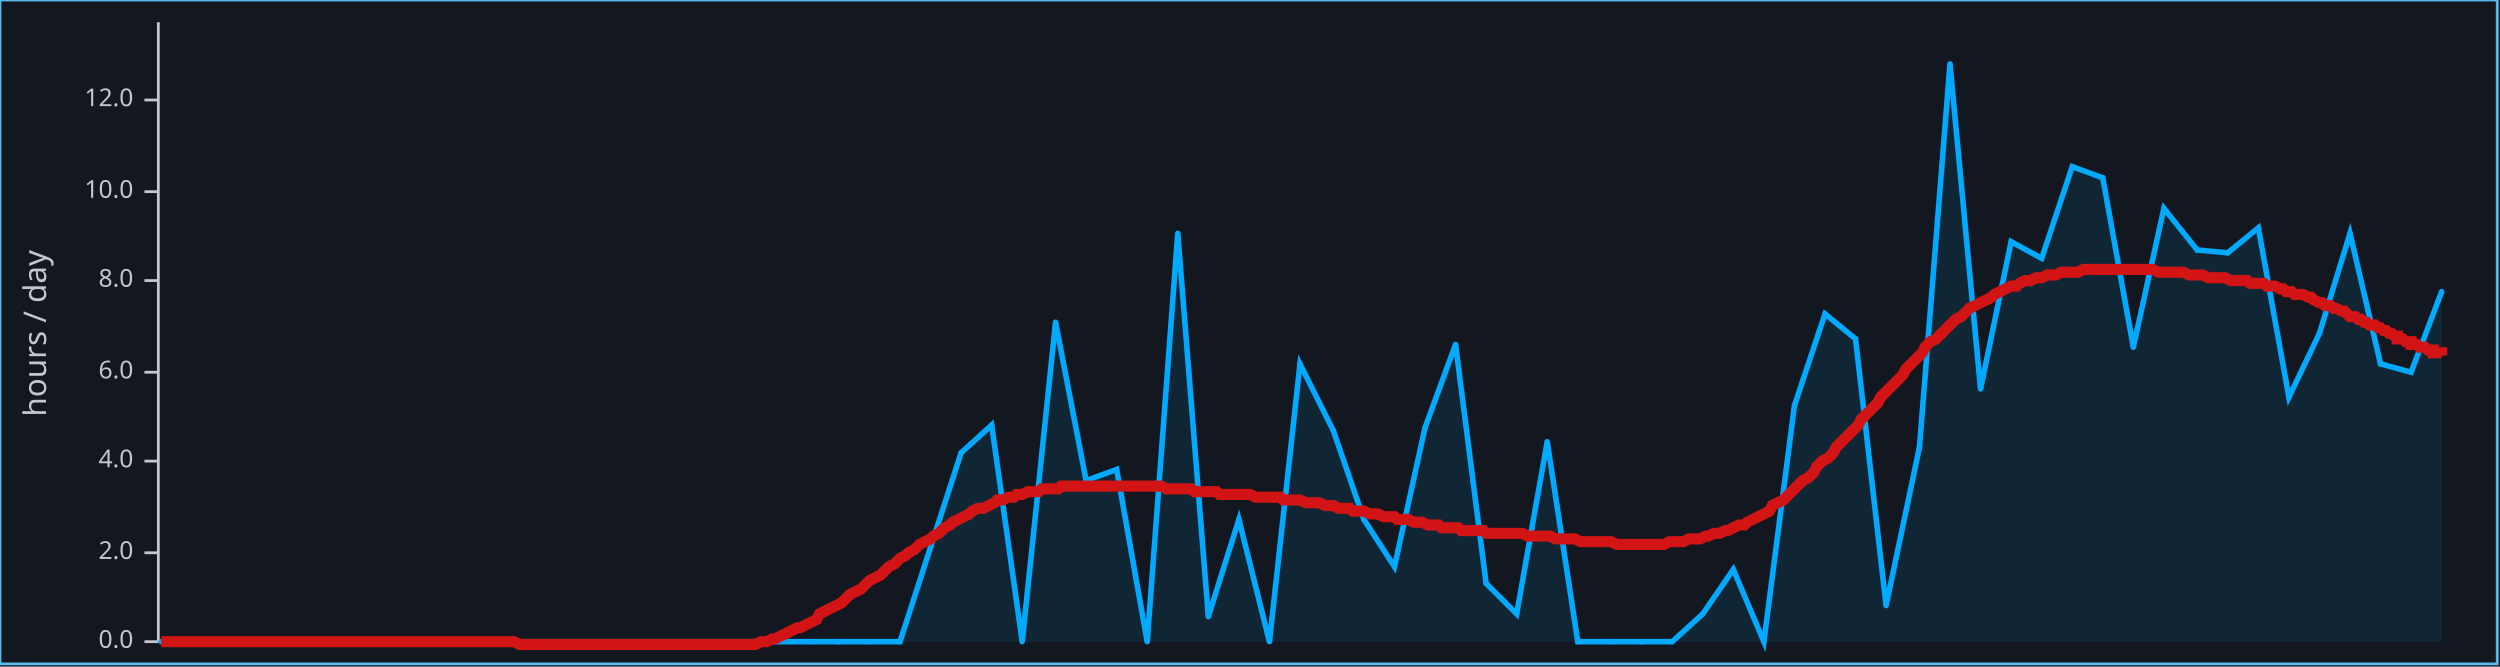
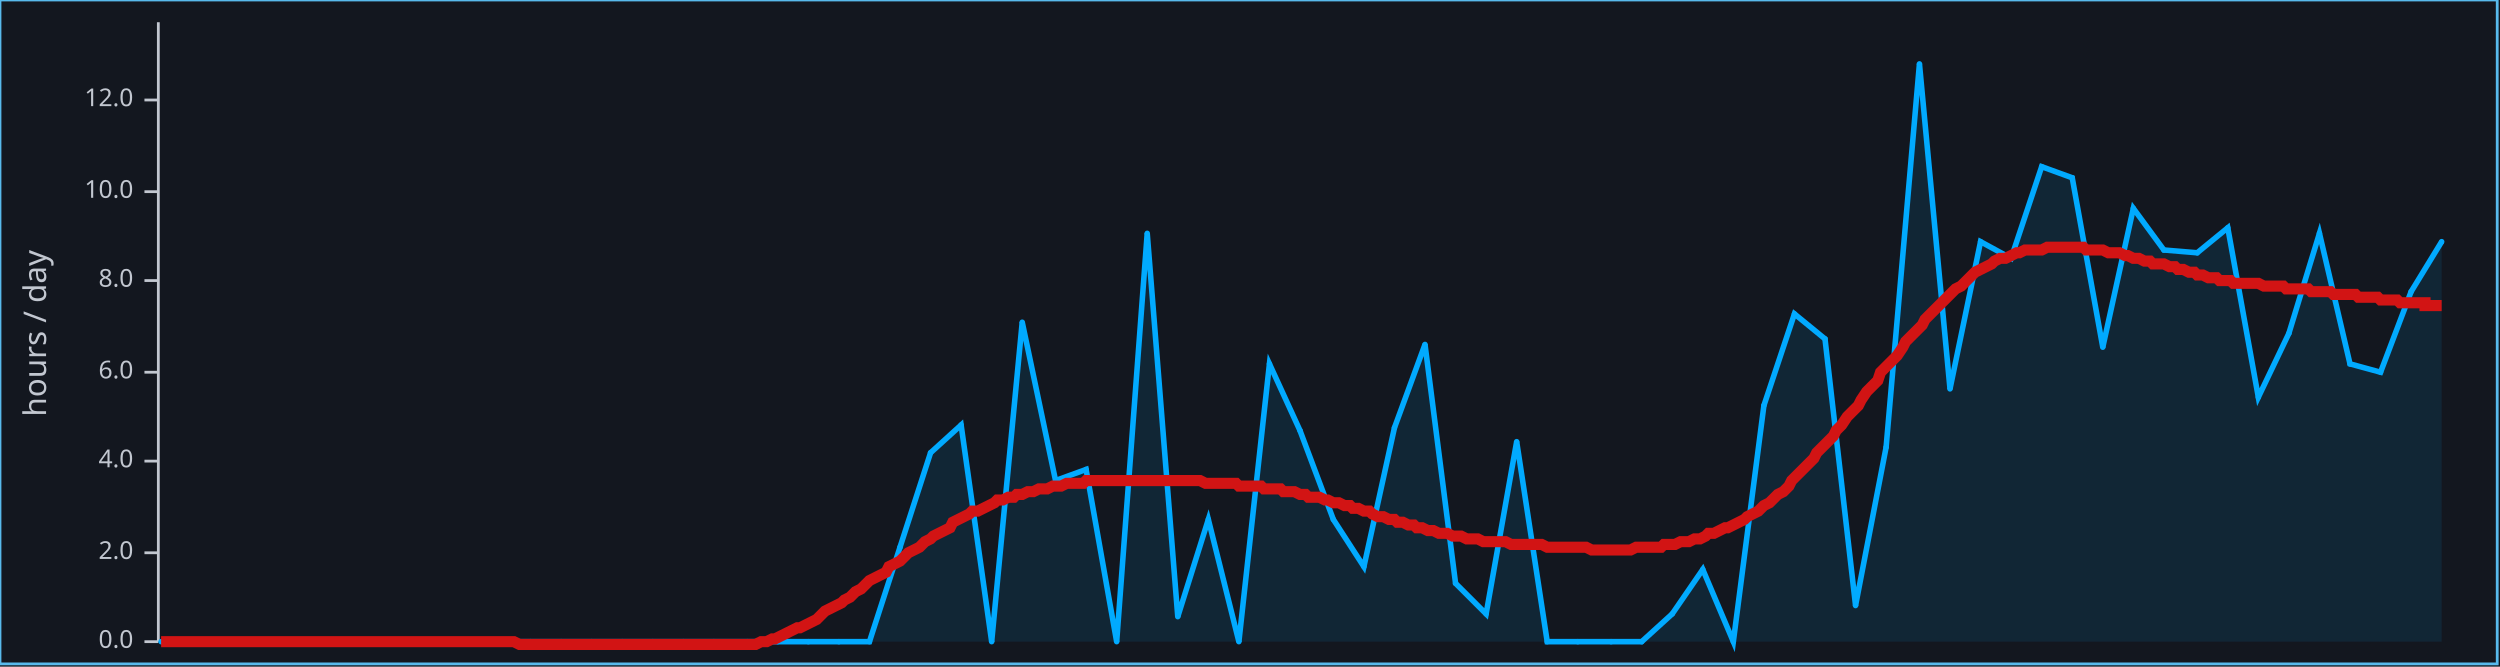
<svg xmlns="http://www.w3.org/2000/svg" width="900" height="240" viewBox="0 0 900 240">
  <rect x="0" y="0" width="900" height="240" opacity="1" fill="#13171F" stroke="none" />
  <rect x="0" y="0" width="899" height="239" opacity="1" fill="none" stroke="#58BAEC" />
  <text x="8" y="120" dy="0.76em" text-anchor="middle" font-family="sans-serif" font-size="11.29" opacity="1" fill="#C2C7D0" transform="rotate(270, 8, 120)">
hours / day
</text>
  <polyline fill="none" opacity="1" stroke="#C2C7D0" stroke-width="1" points="57,8 57,231 " />
  <text x="48" y="231" dy="0.5ex" text-anchor="end" font-family="sans-serif" font-size="8.871" opacity="1" fill="#C2C7D0">
0.0
</text>
  <polyline fill="none" opacity="1" stroke="#C2C7D0" stroke-width="1" points="52,231 57,231 " />
  <text x="48" y="199" dy="0.5ex" text-anchor="end" font-family="sans-serif" font-size="8.871" opacity="1" fill="#C2C7D0">
2.0
</text>
  <polyline fill="none" opacity="1" stroke="#C2C7D0" stroke-width="1" points="52,199 57,199 " />
  <text x="48" y="166" dy="0.5ex" text-anchor="end" font-family="sans-serif" font-size="8.871" opacity="1" fill="#C2C7D0">
4.0
</text>
  <polyline fill="none" opacity="1" stroke="#C2C7D0" stroke-width="1" points="52,166 57,166 " />
  <text x="48" y="134" dy="0.5ex" text-anchor="end" font-family="sans-serif" font-size="8.871" opacity="1" fill="#C2C7D0">
6.0
</text>
  <polyline fill="none" opacity="1" stroke="#C2C7D0" stroke-width="1" points="52,134 57,134 " />
  <text x="48" y="101" dy="0.5ex" text-anchor="end" font-family="sans-serif" font-size="8.871" opacity="1" fill="#C2C7D0">
8.0
</text>
  <polyline fill="none" opacity="1" stroke="#C2C7D0" stroke-width="1" points="52,101 57,101 " />
  <text x="48" y="69" dy="0.5ex" text-anchor="end" font-family="sans-serif" font-size="8.871" opacity="1" fill="#C2C7D0">
10.0
</text>
  <polyline fill="none" opacity="1" stroke="#C2C7D0" stroke-width="1" points="52,69 57,69 " />
  <text x="48" y="36" dy="0.5ex" text-anchor="end" font-family="sans-serif" font-size="8.871" opacity="1" fill="#C2C7D0">
12.0
</text>
  <polyline fill="none" opacity="1" stroke="#C2C7D0" stroke-width="1" points="52,36 57,36 " />
-   <polygon opacity="0.1" fill="#01AAFF" points="58,231 69,231 80,231 91,231 102,231 113,231 124,231 135,231 146,231 157,231 169,231 180,231 191,231 202,231 213,231 224,231 235,231 246,231 257,231 269,231 280,231 291,231 302,231 313,231 324,231 335,197 346,163 357,153 368,231 380,116 391,173 402,169 413,231 424,84 435,222 446,187 457,231 468,131 480,155 491,187 502,204 513,154 524,124 535,210 546,221 557,159 568,231 580,231 591,231 602,231 613,221 624,205 635,231 646,146 657,113 668,122 679,218 691,161 702,23 713,140 724,87 735,93 746,60 757,64 768,125 779,75 791,90 802,91 813,82 824,143 835,120 846,84 857,131 868,134 879,105 879,231 58,231 " />
-   <polyline fill="none" opacity="1" stroke="#01AAFF" stroke-width="2" points="58,231 69,231 80,231 91,231 102,231 113,231 124,231 135,231 146,231 157,231 169,231 180,231 191,231 202,231 213,231 224,231 235,231 246,231 257,231 269,231 280,231 291,231 302,231 313,231 324,231 335,197 346,163 357,153 368,231 380,116 391,173 402,169 413,231 424,84 435,222 446,187 457,231 468,131 480,155 491,187 502,204 513,154 524,124 535,210 546,221 557,159 568,231 580,231 591,231 602,231 613,221 624,205 635,231 646,146 657,113 668,122 679,218 691,161 702,23 713,140 724,87 735,93 746,60 757,64 768,125 779,75 791,90 802,91 813,82 824,143 835,120 846,84 857,131 868,134 879,105 " />
+   <polygon opacity="0.1" fill="#01AAFF" points="58,231 69,231 80,231 91,231 102,231 113,231 124,231 135,231 146,231 157,231 169,231 180,231 191,231 202,231 213,231 224,231 235,231 246,231 257,231 269,231 280,231 291,231 302,231 313,231 324,197 335,163 346,153 357,231 368,116 380,173 391,169 402,231 413,84 424,222 435,187 446,231 457,131 468,155 480,187 491,204 502,154 513,124 524,210 535,221 546,159 557,231 568,231 580,231 591,231 602,221 613,205 624,231 635,146 646,113 657,122 668,218 679,161 691,23 702,140 713,87 724,93 735,60 746,64 757,125 768,75 779,90 791,91 802,82 813,143 824,120 835,84 846,131 857,134 868,105 879,87 879,231 58,231 " />
+   <polyline fill="none" opacity="1" stroke="#01AAFF" stroke-width="2" points="58,231 69,231 80,231 91,231 102,231 113,231 124,231 135,231 146,231 157,231 169,231 180,231 191,231 202,231 213,231 224,231 235,231 246,231 257,231 269,231 280,231 291,231 302,231 313,231 324,197 335,163 346,153 357,231 368,116 380,173 391,169 402,231 413,84 424,222 435,187 446,231 457,131 468,155 480,187 491,204 502,154 513,124 524,210 535,221 546,159 557,231 568,231 580,231 591,231 602,221 613,205 624,231 635,146 646,113 657,122 668,218 679,161 691,23 702,140 713,87 724,93 735,60 746,64 757,125 768,75 779,90 791,91 802,82 813,143 824,120 835,84 846,131 857,134 868,105 879,87 " />
  <circle cx="58" cy="231" r="1" opacity="1" fill="#01AAFF" stroke="none" stroke-width="1" />
  <circle cx="69" cy="231" r="1" opacity="1" fill="#01AAFF" stroke="none" stroke-width="1" />
  <circle cx="80" cy="231" r="1" opacity="1" fill="#01AAFF" stroke="none" stroke-width="1" />
  <circle cx="91" cy="231" r="1" opacity="1" fill="#01AAFF" stroke="none" stroke-width="1" />
  <circle cx="102" cy="231" r="1" opacity="1" fill="#01AAFF" stroke="none" stroke-width="1" />
  <circle cx="113" cy="231" r="1" opacity="1" fill="#01AAFF" stroke="none" stroke-width="1" />
  <circle cx="124" cy="231" r="1" opacity="1" fill="#01AAFF" stroke="none" stroke-width="1" />
  <circle cx="135" cy="231" r="1" opacity="1" fill="#01AAFF" stroke="none" stroke-width="1" />
  <circle cx="146" cy="231" r="1" opacity="1" fill="#01AAFF" stroke="none" stroke-width="1" />
  <circle cx="157" cy="231" r="1" opacity="1" fill="#01AAFF" stroke="none" stroke-width="1" />
  <circle cx="169" cy="231" r="1" opacity="1" fill="#01AAFF" stroke="none" stroke-width="1" />
  <circle cx="180" cy="231" r="1" opacity="1" fill="#01AAFF" stroke="none" stroke-width="1" />
  <circle cx="191" cy="231" r="1" opacity="1" fill="#01AAFF" stroke="none" stroke-width="1" />
  <circle cx="202" cy="231" r="1" opacity="1" fill="#01AAFF" stroke="none" stroke-width="1" />
  <circle cx="213" cy="231" r="1" opacity="1" fill="#01AAFF" stroke="none" stroke-width="1" />
  <circle cx="224" cy="231" r="1" opacity="1" fill="#01AAFF" stroke="none" stroke-width="1" />
  <circle cx="235" cy="231" r="1" opacity="1" fill="#01AAFF" stroke="none" stroke-width="1" />
  <circle cx="246" cy="231" r="1" opacity="1" fill="#01AAFF" stroke="none" stroke-width="1" />
  <circle cx="257" cy="231" r="1" opacity="1" fill="#01AAFF" stroke="none" stroke-width="1" />
  <circle cx="269" cy="231" r="1" opacity="1" fill="#01AAFF" stroke="none" stroke-width="1" />
  <circle cx="280" cy="231" r="1" opacity="1" fill="#01AAFF" stroke="none" stroke-width="1" />
  <circle cx="291" cy="231" r="1" opacity="1" fill="#01AAFF" stroke="none" stroke-width="1" />
  <circle cx="302" cy="231" r="1" opacity="1" fill="#01AAFF" stroke="none" stroke-width="1" />
  <circle cx="313" cy="231" r="1" opacity="1" fill="#01AAFF" stroke="none" stroke-width="1" />
-   <circle cx="324" cy="231" r="1" opacity="1" fill="#01AAFF" stroke="none" stroke-width="1" />
-   <circle cx="335" cy="197" r="1" opacity="1" fill="#01AAFF" stroke="none" stroke-width="1" />
-   <circle cx="346" cy="163" r="1" opacity="1" fill="#01AAFF" stroke="none" stroke-width="1" />
-   <circle cx="357" cy="153" r="1" opacity="1" fill="#01AAFF" stroke="none" stroke-width="1" />
-   <circle cx="368" cy="231" r="1" opacity="1" fill="#01AAFF" stroke="none" stroke-width="1" />
-   <circle cx="380" cy="116" r="1" opacity="1" fill="#01AAFF" stroke="none" stroke-width="1" />
-   <circle cx="391" cy="173" r="1" opacity="1" fill="#01AAFF" stroke="none" stroke-width="1" />
-   <circle cx="402" cy="169" r="1" opacity="1" fill="#01AAFF" stroke="none" stroke-width="1" />
-   <circle cx="413" cy="231" r="1" opacity="1" fill="#01AAFF" stroke="none" stroke-width="1" />
-   <circle cx="424" cy="84" r="1" opacity="1" fill="#01AAFF" stroke="none" stroke-width="1" />
-   <circle cx="435" cy="222" r="1" opacity="1" fill="#01AAFF" stroke="none" stroke-width="1" />
-   <circle cx="446" cy="187" r="1" opacity="1" fill="#01AAFF" stroke="none" stroke-width="1" />
-   <circle cx="457" cy="231" r="1" opacity="1" fill="#01AAFF" stroke="none" stroke-width="1" />
-   <circle cx="468" cy="131" r="1" opacity="1" fill="#01AAFF" stroke="none" stroke-width="1" />
-   <circle cx="480" cy="155" r="1" opacity="1" fill="#01AAFF" stroke="none" stroke-width="1" />
-   <circle cx="491" cy="187" r="1" opacity="1" fill="#01AAFF" stroke="none" stroke-width="1" />
-   <circle cx="502" cy="204" r="1" opacity="1" fill="#01AAFF" stroke="none" stroke-width="1" />
-   <circle cx="513" cy="154" r="1" opacity="1" fill="#01AAFF" stroke="none" stroke-width="1" />
-   <circle cx="524" cy="124" r="1" opacity="1" fill="#01AAFF" stroke="none" stroke-width="1" />
-   <circle cx="535" cy="210" r="1" opacity="1" fill="#01AAFF" stroke="none" stroke-width="1" />
-   <circle cx="546" cy="221" r="1" opacity="1" fill="#01AAFF" stroke="none" stroke-width="1" />
-   <circle cx="557" cy="159" r="1" opacity="1" fill="#01AAFF" stroke="none" stroke-width="1" />
+   <circle cx="324" cy="197" r="1" opacity="1" fill="#01AAFF" stroke="none" stroke-width="1" />
+   <circle cx="335" cy="163" r="1" opacity="1" fill="#01AAFF" stroke="none" stroke-width="1" />
+   <circle cx="346" cy="153" r="1" opacity="1" fill="#01AAFF" stroke="none" stroke-width="1" />
+   <circle cx="357" cy="231" r="1" opacity="1" fill="#01AAFF" stroke="none" stroke-width="1" />
+   <circle cx="368" cy="116" r="1" opacity="1" fill="#01AAFF" stroke="none" stroke-width="1" />
+   <circle cx="380" cy="173" r="1" opacity="1" fill="#01AAFF" stroke="none" stroke-width="1" />
+   <circle cx="391" cy="169" r="1" opacity="1" fill="#01AAFF" stroke="none" stroke-width="1" />
+   <circle cx="402" cy="231" r="1" opacity="1" fill="#01AAFF" stroke="none" stroke-width="1" />
+   <circle cx="413" cy="84" r="1" opacity="1" fill="#01AAFF" stroke="none" stroke-width="1" />
+   <circle cx="424" cy="222" r="1" opacity="1" fill="#01AAFF" stroke="none" stroke-width="1" />
+   <circle cx="435" cy="187" r="1" opacity="1" fill="#01AAFF" stroke="none" stroke-width="1" />
+   <circle cx="446" cy="231" r="1" opacity="1" fill="#01AAFF" stroke="none" stroke-width="1" />
+   <circle cx="457" cy="131" r="1" opacity="1" fill="#01AAFF" stroke="none" stroke-width="1" />
+   <circle cx="468" cy="155" r="1" opacity="1" fill="#01AAFF" stroke="none" stroke-width="1" />
+   <circle cx="480" cy="187" r="1" opacity="1" fill="#01AAFF" stroke="none" stroke-width="1" />
+   <circle cx="491" cy="204" r="1" opacity="1" fill="#01AAFF" stroke="none" stroke-width="1" />
+   <circle cx="502" cy="154" r="1" opacity="1" fill="#01AAFF" stroke="none" stroke-width="1" />
+   <circle cx="513" cy="124" r="1" opacity="1" fill="#01AAFF" stroke="none" stroke-width="1" />
+   <circle cx="524" cy="210" r="1" opacity="1" fill="#01AAFF" stroke="none" stroke-width="1" />
+   <circle cx="535" cy="221" r="1" opacity="1" fill="#01AAFF" stroke="none" stroke-width="1" />
+   <circle cx="546" cy="159" r="1" opacity="1" fill="#01AAFF" stroke="none" stroke-width="1" />
+   <circle cx="557" cy="231" r="1" opacity="1" fill="#01AAFF" stroke="none" stroke-width="1" />
  <circle cx="568" cy="231" r="1" opacity="1" fill="#01AAFF" stroke="none" stroke-width="1" />
  <circle cx="580" cy="231" r="1" opacity="1" fill="#01AAFF" stroke="none" stroke-width="1" />
  <circle cx="591" cy="231" r="1" opacity="1" fill="#01AAFF" stroke="none" stroke-width="1" />
-   <circle cx="602" cy="231" r="1" opacity="1" fill="#01AAFF" stroke="none" stroke-width="1" />
-   <circle cx="613" cy="221" r="1" opacity="1" fill="#01AAFF" stroke="none" stroke-width="1" />
-   <circle cx="624" cy="205" r="1" opacity="1" fill="#01AAFF" stroke="none" stroke-width="1" />
-   <circle cx="635" cy="231" r="1" opacity="1" fill="#01AAFF" stroke="none" stroke-width="1" />
-   <circle cx="646" cy="146" r="1" opacity="1" fill="#01AAFF" stroke="none" stroke-width="1" />
-   <circle cx="657" cy="113" r="1" opacity="1" fill="#01AAFF" stroke="none" stroke-width="1" />
-   <circle cx="668" cy="122" r="1" opacity="1" fill="#01AAFF" stroke="none" stroke-width="1" />
-   <circle cx="679" cy="218" r="1" opacity="1" fill="#01AAFF" stroke="none" stroke-width="1" />
-   <circle cx="691" cy="161" r="1" opacity="1" fill="#01AAFF" stroke="none" stroke-width="1" />
-   <circle cx="702" cy="23" r="1" opacity="1" fill="#01AAFF" stroke="none" stroke-width="1" />
-   <circle cx="713" cy="140" r="1" opacity="1" fill="#01AAFF" stroke="none" stroke-width="1" />
-   <circle cx="724" cy="87" r="1" opacity="1" fill="#01AAFF" stroke="none" stroke-width="1" />
-   <circle cx="735" cy="93" r="1" opacity="1" fill="#01AAFF" stroke="none" stroke-width="1" />
-   <circle cx="746" cy="60" r="1" opacity="1" fill="#01AAFF" stroke="none" stroke-width="1" />
-   <circle cx="757" cy="64" r="1" opacity="1" fill="#01AAFF" stroke="none" stroke-width="1" />
-   <circle cx="768" cy="125" r="1" opacity="1" fill="#01AAFF" stroke="none" stroke-width="1" />
-   <circle cx="779" cy="75" r="1" opacity="1" fill="#01AAFF" stroke="none" stroke-width="1" />
-   <circle cx="791" cy="90" r="1" opacity="1" fill="#01AAFF" stroke="none" stroke-width="1" />
-   <circle cx="802" cy="91" r="1" opacity="1" fill="#01AAFF" stroke="none" stroke-width="1" />
-   <circle cx="813" cy="82" r="1" opacity="1" fill="#01AAFF" stroke="none" stroke-width="1" />
-   <circle cx="824" cy="143" r="1" opacity="1" fill="#01AAFF" stroke="none" stroke-width="1" />
-   <circle cx="835" cy="120" r="1" opacity="1" fill="#01AAFF" stroke="none" stroke-width="1" />
-   <circle cx="846" cy="84" r="1" opacity="1" fill="#01AAFF" stroke="none" stroke-width="1" />
-   <circle cx="857" cy="131" r="1" opacity="1" fill="#01AAFF" stroke="none" stroke-width="1" />
-   <circle cx="868" cy="134" r="1" opacity="1" fill="#01AAFF" stroke="none" stroke-width="1" />
-   <circle cx="879" cy="105" r="1" opacity="1" fill="#01AAFF" stroke="none" stroke-width="1" />
-   <polyline fill="none" opacity="1" stroke="#D21414" stroke-width="4" points="58,231 58,231 58,231 59,231 59,231 60,231 60,231 61,231 61,231 61,231 62,231 63,231 63,231 64,231 64,231 65,231 65,231 66,231 67,231 67,231 68,231 69,231 69,231 70,231 71,231 71,231 72,231 73,231 74,231 75,231 75,231 76,231 77,231 78,231 79,231 80,231 81,231 82,231 83,231 84,231 85,231 86,231 87,231 88,231 89,231 90,231 91,231 93,231 94,231 95,231 96,231 98,231 99,231 100,231 102,231 103,231 105,231 106,231 108,231 109,231 111,231 113,231 114,231 116,231 118,231 119,231 121,231 123,231 125,231 126,231 128,231 130,231 132,231 134,231 136,231 138,231 140,231 141,231 143,231 145,231 147,231 149,231 151,231 153,231 155,231 157,231 159,231 161,231 163,231 165,231 167,231 169,231 170,231 172,231 174,231 176,231 178,231 180,231 182,231 183,231 185,231 187,232 189,232 191,232 192,232 194,232 196,232 198,232 199,232 201,232 203,232 205,232 207,232 208,232 210,232 212,232 214,232 215,232 217,232 219,232 221,232 223,232 224,232 226,232 228,232 230,232 231,232 233,232 235,232 237,232 239,232 240,232 242,232 244,232 246,232 247,232 249,232 251,232 253,232 255,232 256,232 258,232 260,232 262,232 263,232 265,232 267,232 269,232 271,232 272,232 274,231 276,231 278,230 279,230 281,229 283,228 285,227 287,226 288,226 290,225 292,224 294,223 295,221 297,220 299,219 301,218 303,217 304,216 306,214 308,213 310,212 311,211 313,209 315,208 317,207 319,205 320,204 322,203 324,201 326,200 327,199 329,198 331,196 333,195 335,194 336,193 338,192 340,190 342,189 343,188 345,187 347,186 349,185 350,184 352,183 354,183 356,182 358,181 359,180 361,180 363,179 365,179 366,178 368,178 370,177 372,177 374,177 375,176 377,176 379,176 381,176 382,175 384,175 386,175 388,175 390,175 391,175 393,175 395,175 397,175 398,175 400,175 402,175 404,175 406,175 407,175 409,175 411,175 413,175 414,175 416,175 418,175 420,176 422,176 423,176 425,176 427,176 429,176 430,177 432,177 434,177 436,177 438,177 439,178 441,178 443,178 445,178 446,178 448,178 450,178 452,179 454,179 455,179 457,179 459,179 461,179 462,180 464,180 466,180 468,180 470,181 471,181 473,181 475,181 477,182 478,182 480,182 482,183 484,183 486,183 487,184 489,184 491,184 493,185 494,185 496,185 498,186 500,186 502,186 503,187 505,187 507,187 509,188 510,188 512,188 514,189 516,189 518,189 519,190 521,190 523,190 525,190 526,191 528,191 530,191 532,191 534,191 535,192 537,192 539,192 541,192 542,192 544,192 546,192 548,192 550,193 551,193 553,193 555,193 557,193 558,193 560,194 562,194 564,194 566,194 567,194 569,195 571,195 573,195 574,195 576,195 578,195 580,195 582,196 583,196 585,196 587,196 589,196 590,196 592,196 594,196 596,196 598,196 599,196 601,195 603,195 605,195 606,195 608,194 610,194 612,194 614,193 615,193 617,192 619,192 621,191 622,191 624,190 626,189 628,189 629,188 631,187 633,186 635,185 637,184 638,182 640,181 642,180 644,178 645,177 647,175 649,173 651,172 653,170 654,168 656,166 658,165 660,163 661,161 663,159 665,157 667,155 669,153 670,151 672,149 674,147 676,145 677,143 679,141 681,139 683,137 685,135 686,133 688,131 690,129 692,127 693,125 695,123 697,122 699,120 701,118 702,117 704,115 706,114 708,112 709,111 711,110 713,109 715,108 717,107 718,106 720,105 722,104 724,103 726,103 727,102 729,101 731,101 733,100 735,100 737,99 738,99 740,99 742,98 744,98 746,98 748,98 750,97 751,97 753,97 755,97 757,97 759,97 761,97 763,97 765,97 766,97 768,97 770,97 772,97 774,97 775,97 777,98 779,98 781,98 783,98 784,98 786,98 788,99 790,99 791,99 793,99 795,100 796,100 798,100 799,100 801,100 803,101 804,101 806,101 807,101 809,101 810,102 812,102 813,102 815,102 816,103 818,103 819,103 821,104 822,104 823,105 825,105 826,106 828,106 829,106 831,107 832,107 833,108 835,109 836,109 837,110 839,110 840,111 841,111 843,112 844,112 845,113 846,114 848,114 849,115 850,115 851,116 852,116 853,117 855,117 856,118 857,118 858,119 859,119 860,120 861,120 862,121 863,121 863,122 864,122 865,122 866,123 867,123 868,123 868,124 869,124 870,124 870,124 871,125 871,125 872,125 873,125 873,125 873,125 874,126 874,126 875,126 875,126 875,126 876,126 876,126 876,126 876,127 877,127 877,127 877,127 877,127 877,127 878,127 878,127 878,127 878,127 878,127 878,127 878,127 878,127 878,127 878,127 878,127 878,127 879,127 879,127 879,127 879,127 879,127 879,127 879,127 879,127 879,127 879,127 879,127 879,128 879,128 879,128 879,128 " />
+   <circle cx="602" cy="221" r="1" opacity="1" fill="#01AAFF" stroke="none" stroke-width="1" />
+   <circle cx="613" cy="205" r="1" opacity="1" fill="#01AAFF" stroke="none" stroke-width="1" />
+   <circle cx="624" cy="231" r="1" opacity="1" fill="#01AAFF" stroke="none" stroke-width="1" />
+   <circle cx="635" cy="146" r="1" opacity="1" fill="#01AAFF" stroke="none" stroke-width="1" />
+   <circle cx="646" cy="113" r="1" opacity="1" fill="#01AAFF" stroke="none" stroke-width="1" />
+   <circle cx="657" cy="122" r="1" opacity="1" fill="#01AAFF" stroke="none" stroke-width="1" />
+   <circle cx="668" cy="218" r="1" opacity="1" fill="#01AAFF" stroke="none" stroke-width="1" />
+   <circle cx="679" cy="161" r="1" opacity="1" fill="#01AAFF" stroke="none" stroke-width="1" />
+   <circle cx="691" cy="23" r="1" opacity="1" fill="#01AAFF" stroke="none" stroke-width="1" />
+   <circle cx="702" cy="140" r="1" opacity="1" fill="#01AAFF" stroke="none" stroke-width="1" />
+   <circle cx="713" cy="87" r="1" opacity="1" fill="#01AAFF" stroke="none" stroke-width="1" />
+   <circle cx="724" cy="93" r="1" opacity="1" fill="#01AAFF" stroke="none" stroke-width="1" />
+   <circle cx="735" cy="60" r="1" opacity="1" fill="#01AAFF" stroke="none" stroke-width="1" />
+   <circle cx="746" cy="64" r="1" opacity="1" fill="#01AAFF" stroke="none" stroke-width="1" />
+   <circle cx="757" cy="125" r="1" opacity="1" fill="#01AAFF" stroke="none" stroke-width="1" />
+   <circle cx="768" cy="75" r="1" opacity="1" fill="#01AAFF" stroke="none" stroke-width="1" />
+   <circle cx="779" cy="90" r="1" opacity="1" fill="#01AAFF" stroke="none" stroke-width="1" />
+   <circle cx="791" cy="91" r="1" opacity="1" fill="#01AAFF" stroke="none" stroke-width="1" />
+   <circle cx="802" cy="82" r="1" opacity="1" fill="#01AAFF" stroke="none" stroke-width="1" />
+   <circle cx="813" cy="143" r="1" opacity="1" fill="#01AAFF" stroke="none" stroke-width="1" />
+   <circle cx="824" cy="120" r="1" opacity="1" fill="#01AAFF" stroke="none" stroke-width="1" />
+   <circle cx="835" cy="84" r="1" opacity="1" fill="#01AAFF" stroke="none" stroke-width="1" />
+   <circle cx="846" cy="131" r="1" opacity="1" fill="#01AAFF" stroke="none" stroke-width="1" />
+   <circle cx="857" cy="134" r="1" opacity="1" fill="#01AAFF" stroke="none" stroke-width="1" />
+   <circle cx="868" cy="105" r="1" opacity="1" fill="#01AAFF" stroke="none" stroke-width="1" />
+   <circle cx="879" cy="87" r="1" opacity="1" fill="#01AAFF" stroke="none" stroke-width="1" />
+   <polyline fill="none" opacity="1" stroke="#D21414" stroke-width="4" points="58,231 58,231 58,231 59,231 59,231 60,231 60,231 61,231 61,231 61,231 62,231 63,231 63,231 64,231 64,231 65,231 65,231 66,231 67,231 67,231 68,231 69,231 69,231 70,231 71,231 71,231 72,231 73,231 74,231 75,231 75,231 76,231 77,231 78,231 79,231 80,231 81,231 82,231 83,231 84,231 85,231 86,231 87,231 88,231 89,231 90,231 91,231 93,231 94,231 95,231 96,231 98,231 99,231 100,231 102,231 103,231 105,231 106,231 108,231 109,231 111,231 113,231 114,231 116,231 118,231 119,231 121,231 123,231 125,231 126,231 128,231 130,231 132,231 134,231 136,231 138,231 140,231 141,231 143,231 145,231 147,231 149,231 151,231 153,231 155,231 157,231 159,231 161,231 163,231 165,231 167,231 169,231 170,231 172,231 174,231 176,231 178,231 180,231 182,231 183,231 185,231 187,232 189,232 191,232 192,232 194,232 196,232 198,232 199,232 201,232 203,232 205,232 207,232 208,232 210,232 212,232 214,232 215,232 217,232 219,232 221,232 223,232 224,232 226,232 228,232 230,232 231,232 233,232 235,232 237,232 239,232 240,232 242,232 244,232 246,232 247,232 249,232 251,232 253,232 255,232 256,232 258,232 260,232 262,232 263,232 265,232 267,232 269,232 271,232 272,232 274,231 276,231 278,230 279,230 281,229 283,228 285,227 287,226 288,226 290,225 292,224 294,223 295,222 297,220 299,219 301,218 303,217 304,216 306,215 308,213 310,212 311,211 313,209 315,208 317,207 319,206 320,204 322,203 324,202 326,200 327,199 329,198 331,197 333,195 335,194 336,193 338,192 340,191 342,190 343,188 345,187 347,186 349,185 350,184 352,184 354,183 356,182 358,181 359,180 361,180 363,179 365,179 366,178 368,178 370,177 372,177 374,176 375,176 377,176 379,175 381,175 382,175 384,174 386,174 388,174 390,174 391,173 393,173 395,173 397,173 398,173 400,173 402,173 404,173 406,173 407,173 409,173 411,173 413,173 414,173 416,173 418,173 420,173 422,173 423,173 425,173 427,173 429,173 430,173 432,173 434,174 436,174 438,174 439,174 441,174 443,174 445,174 446,175 448,175 450,175 452,175 454,175 455,176 457,176 459,176 461,176 462,177 464,177 466,177 468,178 470,178 471,179 473,179 475,179 477,180 478,180 480,181 482,181 484,182 486,182 487,183 489,183 491,184 493,184 494,185 496,186 498,186 500,187 502,187 503,188 505,188 507,189 509,189 510,190 512,190 514,191 516,191 518,192 519,192 521,192 523,193 525,193 526,193 528,194 530,194 532,194 534,195 535,195 537,195 539,195 541,195 542,195 544,196 546,196 548,196 550,196 551,196 553,196 555,196 557,197 558,197 560,197 562,197 564,197 566,197 567,197 569,197 571,197 573,198 574,198 576,198 578,198 580,198 582,198 583,198 585,198 587,198 589,197 590,197 592,197 594,197 596,197 598,197 599,196 601,196 603,196 605,195 606,195 608,195 610,194 612,194 614,193 615,192 617,192 619,191 621,190 622,190 624,189 626,188 628,187 629,186 631,185 633,184 635,182 637,181 638,180 640,178 642,177 644,175 645,173 647,171 649,169 651,167 653,165 654,163 656,161 658,159 660,157 661,155 663,153 665,150 667,148 669,146 670,144 672,141 674,139 676,137 677,134 679,132 681,130 683,128 685,125 686,123 688,121 690,119 692,117 693,115 695,113 697,111 699,109 701,107 702,106 704,104 706,103 708,101 709,100 711,98 713,97 715,96 717,95 718,94 720,93 722,93 724,92 726,91 727,91 729,90 731,90 733,90 735,90 737,89 738,89 740,89 742,89 744,89 746,89 748,89 750,89 751,90 753,90 755,90 757,90 759,91 761,91 763,91 765,92 766,92 768,93 770,93 772,94 774,94 775,95 777,95 779,95 781,96 783,96 784,97 786,97 788,98 790,98 791,99 793,99 795,100 796,100 798,100 799,101 801,101 803,101 804,102 806,102 807,102 809,102 810,102 812,102 813,102 815,103 816,103 818,103 819,103 821,103 822,103 823,104 825,104 826,104 828,104 829,104 831,104 832,105 833,105 835,105 836,105 837,105 839,105 840,106 841,106 843,106 844,106 845,106 846,106 848,106 849,107 850,107 851,107 852,107 853,107 855,107 856,107 857,108 858,108 859,108 860,108 861,108 862,108 863,108 863,108 864,109 865,109 866,109 867,109 868,109 868,109 869,109 870,109 870,109 871,109 871,109 872,109 873,109 873,110 873,110 874,110 874,110 875,110 875,110 875,110 876,110 876,110 876,110 876,110 877,110 877,110 877,110 877,110 877,110 878,110 878,110 878,110 878,110 878,110 878,110 878,110 878,110 878,110 878,110 878,110 878,110 879,110 879,110 879,110 879,110 879,110 879,110 879,110 879,110 879,110 879,110 879,110 879,110 879,110 879,110 879,110 " />
</svg>
